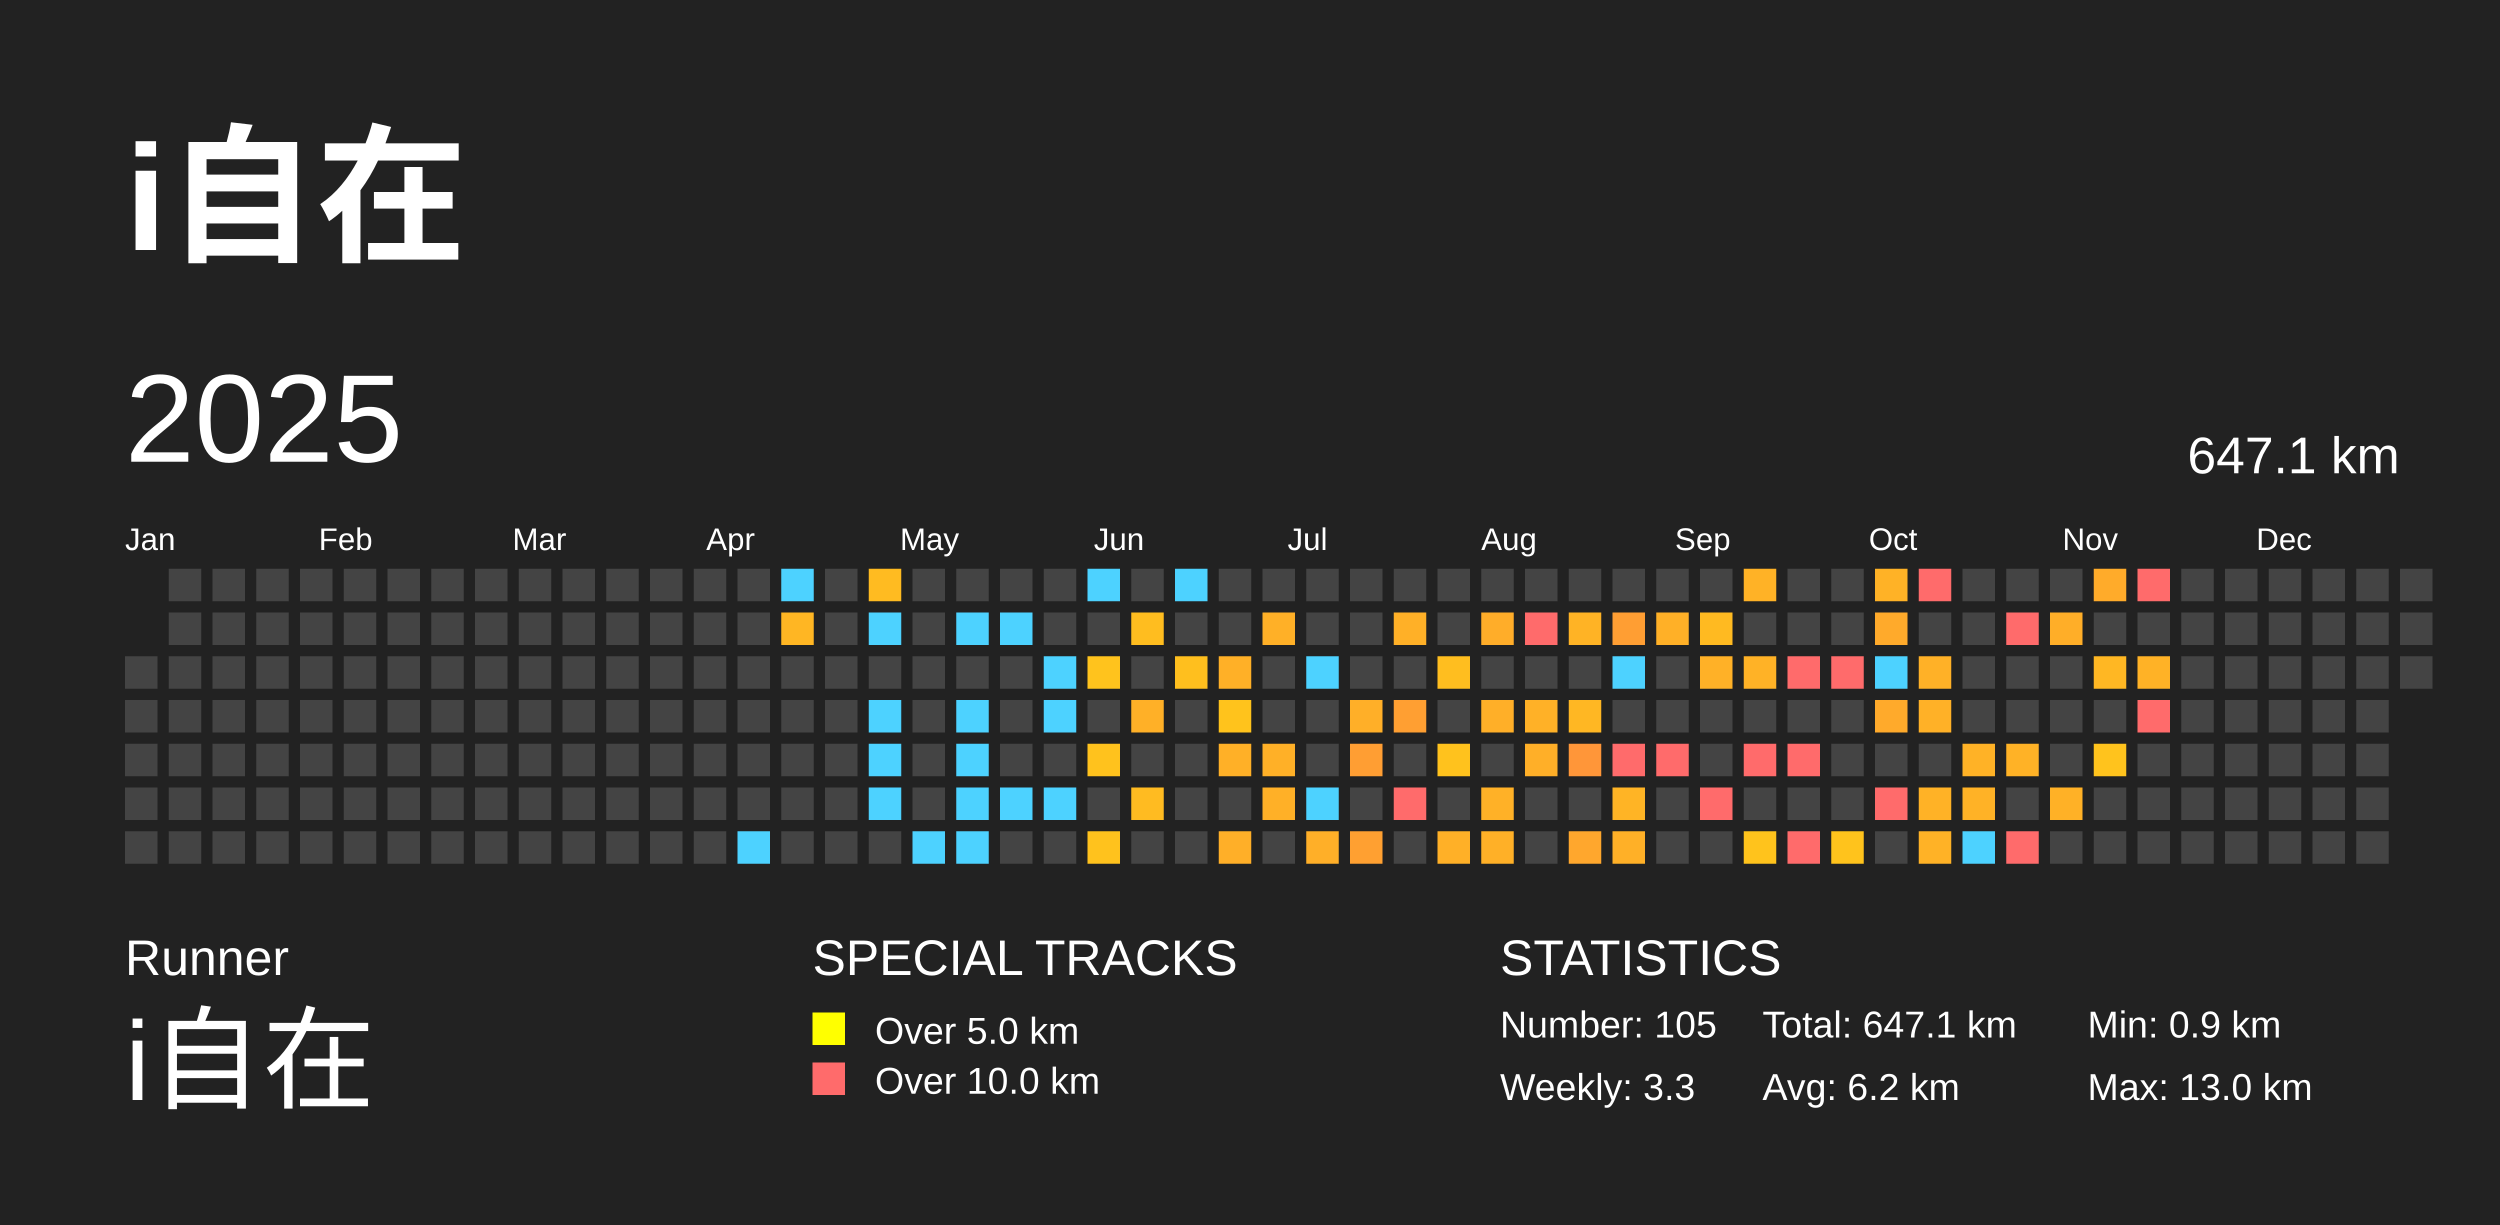
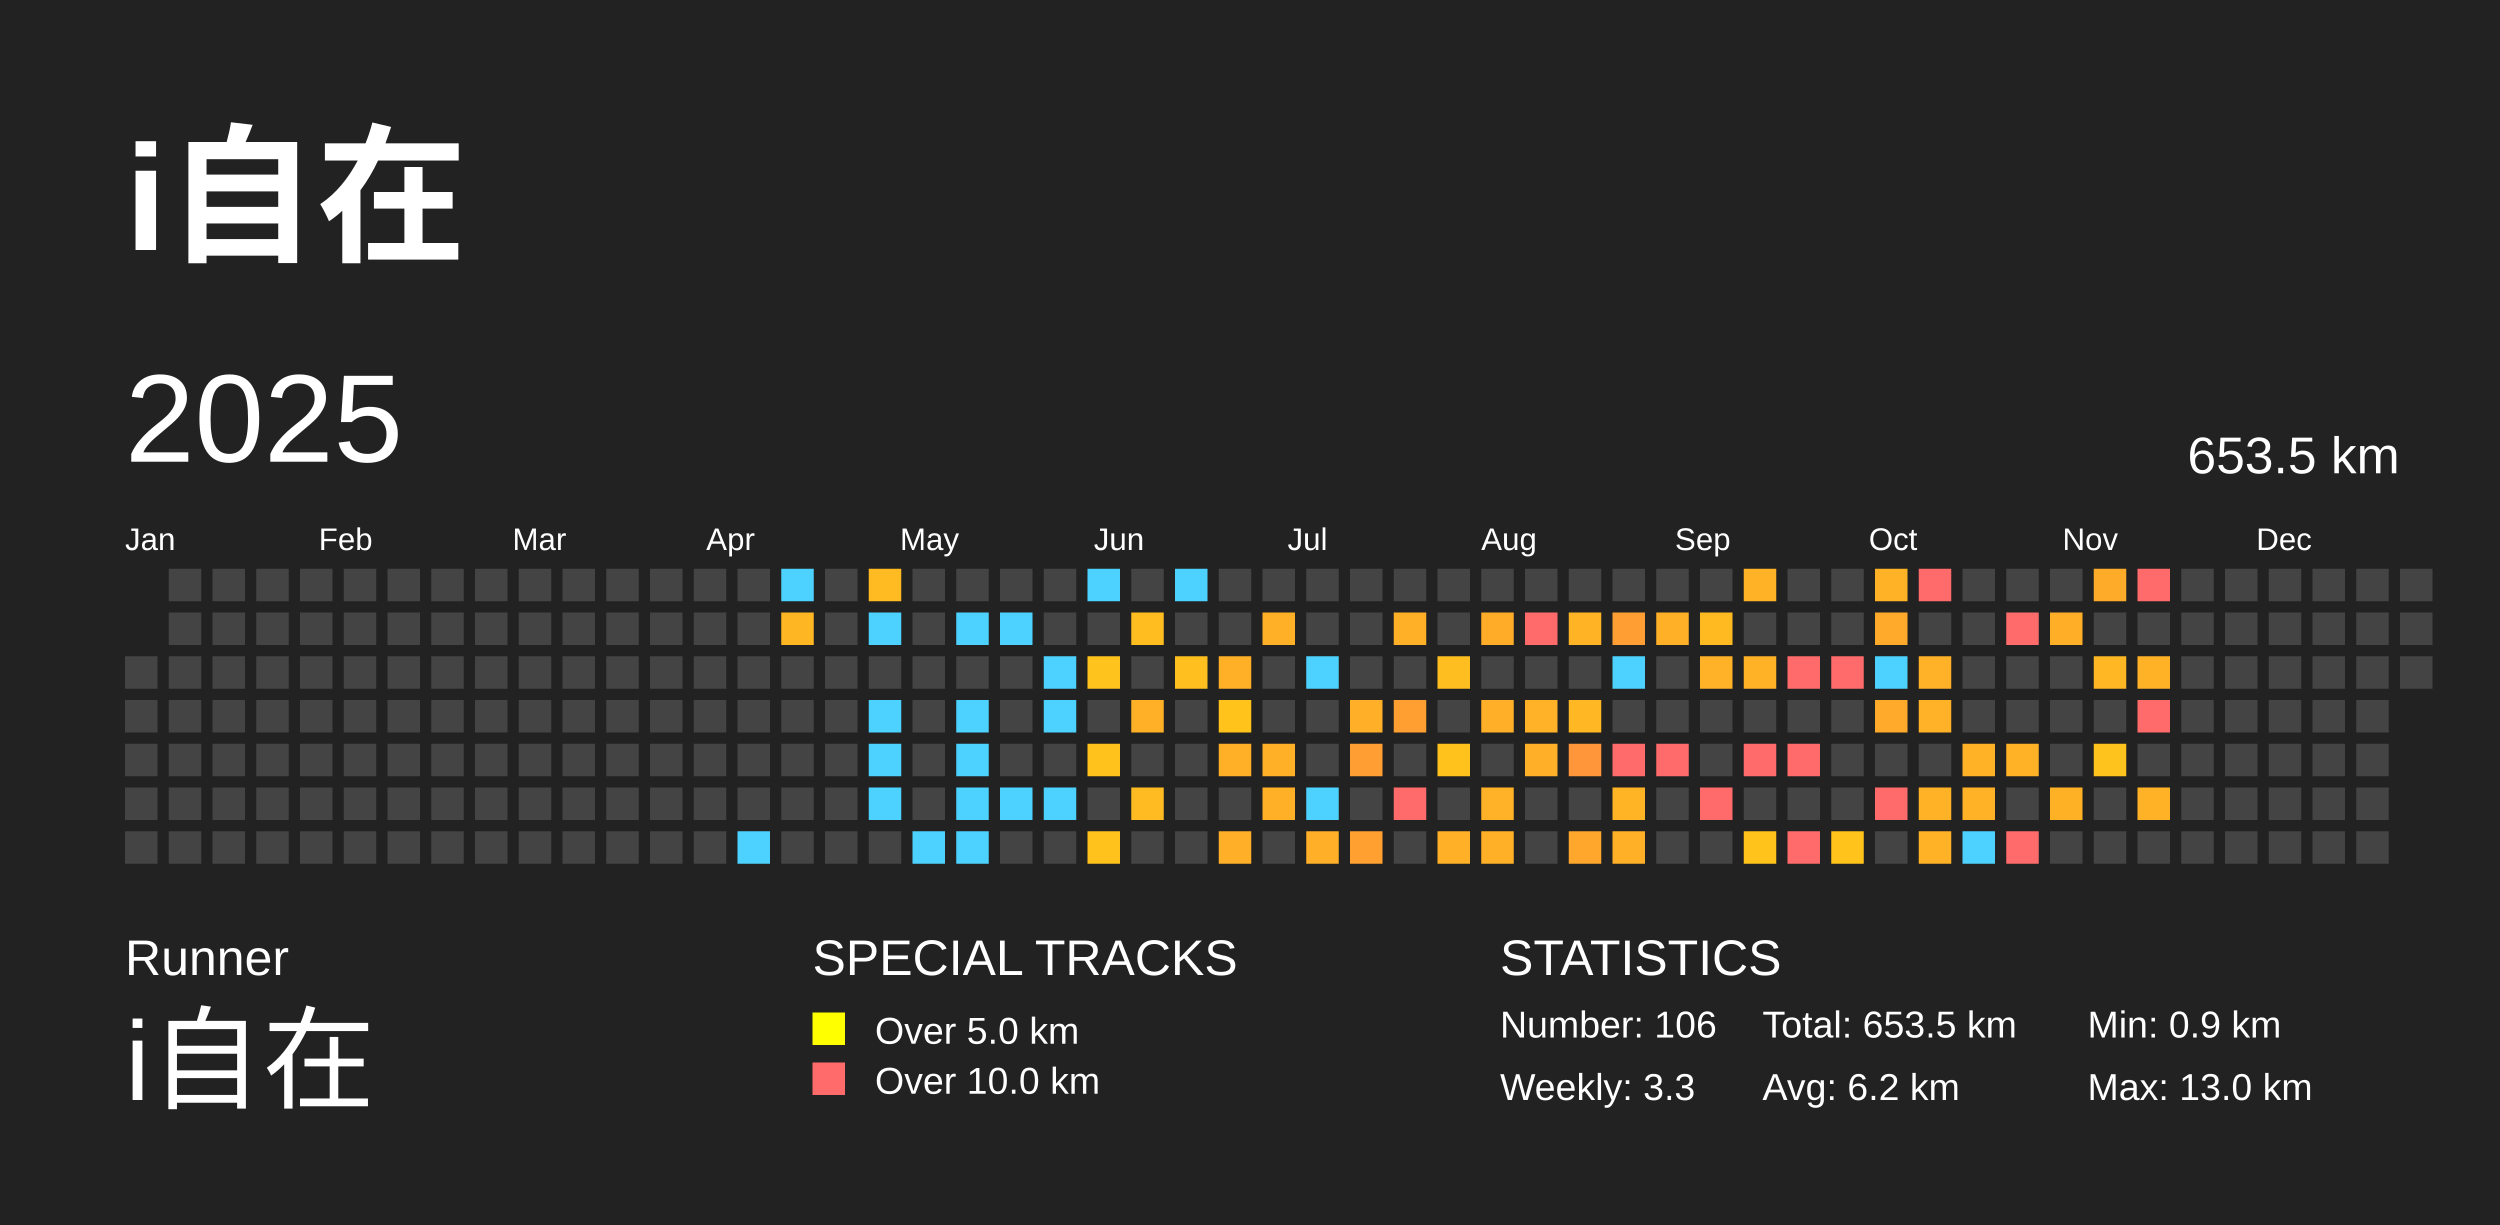
<svg xmlns="http://www.w3.org/2000/svg" baseProfile="full" height="98mm" version="1.1" viewBox="0,0,200,98" width="200mm">
  <defs />
  <rect fill="#222222" height="98" width="200" x="0" y="0" />
  <text fill="#FFFFFF" style="font-size:12px; font-family:Arial; font-weight:bold;" x="10" y="20">i自在</text>
  <text fill="#FFFFFF" style="font-size:4px; font-family:Arial" x="10" y="78">Runner</text>
  <text fill="#FFFFFF" style="font-size:9px; font-family:Arial" x="10" y="88">i自在</text>
  <text fill="#FFFFFF" style="font-size:4px; font-family:Arial" x="65" y="78">SPECIAL TRACKS</text>
  <rect fill="#FFFF00" height="2.6" width="2.6" x="65" y="81" />
  <text fill="#FFFFFF" style="font-size:3px; font-family:Arial" x="70" y="83.5">Over 5.0 km</text>
  <rect fill="#FF6B6B" height="2.6" width="2.6" x="65" y="85" />
  <text fill="#FFFFFF" style="font-size:3px; font-family:Arial" x="70" y="87.5">Over 10.0 km</text>
  <text fill="#FFFFFF" style="font-size:4px; font-family:Arial" x="120" y="78">STATISTICS</text>
-   <text fill="#FFFFFF" style="font-size:3px; font-family:Arial" x="120" y="83">Number: 105</text>
+   <text fill="#FFFFFF" style="font-size:3px; font-family:Arial" x="120" y="83">Number: 106</text>
  <text fill="#FFFFFF" style="font-size:3px; font-family:Arial" x="120" y="88">Weekly: 3.3</text>
-   <text fill="#FFFFFF" style="font-size:3px; font-family:Arial" x="141" y="83">Total: 647.1 km</text>
+   <text fill="#FFFFFF" style="font-size:3px; font-family:Arial" x="141" y="83">Total: 653.5 km</text>
  <text fill="#FFFFFF" style="font-size:3px; font-family:Arial" x="141" y="88">Avg: 6.2 km</text>
  <text fill="#FFFFFF" style="font-size:3px; font-family:Arial" x="167" y="83">Min: 0.9 km</text>
  <text fill="#FFFFFF" style="font-size:3px; font-family:Arial" x="167" y="88">Max: 13.0 km</text>
  <text dominant-baseline="hanging" fill="#FFFFFF" style="font-size:10.0px; font-family:Arial;" x="10" y="30">2025</text>
-   <text dominant-baseline="hanging" fill="#FFFFFF" style="font-size:4.125px; font-family:Arial;" x="175" y="35">647.1 km</text>
+   <text dominant-baseline="hanging" fill="#FFFFFF" style="font-size:4.125px; font-family:Arial;" x="175" y="35">653.5 km</text>
  <text fill="#FFFFFF" style="font-size:2.5px; font-family:Arial" x="10.0" y="44">Jan</text>
  <text fill="#FFFFFF" style="font-size:2.5px; font-family:Arial" x="25.5" y="44">Feb</text>
  <text fill="#FFFFFF" style="font-size:2.5px; font-family:Arial" x="41.0" y="44">Mar</text>
  <text fill="#FFFFFF" style="font-size:2.5px; font-family:Arial" x="56.5" y="44">Apr</text>
  <text fill="#FFFFFF" style="font-size:2.5px; font-family:Arial" x="72.0" y="44">May</text>
  <text fill="#FFFFFF" style="font-size:2.5px; font-family:Arial" x="87.5" y="44">Jun</text>
  <text fill="#FFFFFF" style="font-size:2.5px; font-family:Arial" x="103.0" y="44">Jul</text>
  <text fill="#FFFFFF" style="font-size:2.5px; font-family:Arial" x="118.5" y="44">Aug</text>
  <text fill="#FFFFFF" style="font-size:2.5px; font-family:Arial" x="134.0" y="44">Sep</text>
  <text fill="#FFFFFF" style="font-size:2.5px; font-family:Arial" x="149.5" y="44">Oct</text>
  <text fill="#FFFFFF" style="font-size:2.5px; font-family:Arial" x="165.0" y="44">Nov</text>
  <text fill="#FFFFFF" style="font-size:2.5px; font-family:Arial" x="180.5" y="44">Dec</text>
  <rect fill="#444444" height="2.6" width="2.6" x="10.0" y="52.5" />
  <rect fill="#444444" height="2.6" width="2.6" x="10.0" y="56.0" />
  <rect fill="#444444" height="2.6" width="2.6" x="10.0" y="59.5" />
  <rect fill="#444444" height="2.6" width="2.6" x="10.0" y="63.0" />
  <rect fill="#444444" height="2.6" width="2.6" x="10.0" y="66.5" />
  <rect fill="#444444" height="2.6" width="2.6" x="13.5" y="45.5" />
  <rect fill="#444444" height="2.6" width="2.6" x="13.5" y="49.0" />
  <rect fill="#444444" height="2.6" width="2.6" x="13.5" y="52.5" />
  <rect fill="#444444" height="2.6" width="2.6" x="13.5" y="56.0" />
  <rect fill="#444444" height="2.6" width="2.6" x="13.5" y="59.5" />
  <rect fill="#444444" height="2.6" width="2.6" x="13.5" y="63.0" />
  <rect fill="#444444" height="2.6" width="2.6" x="13.5" y="66.5" />
  <rect fill="#444444" height="2.6" width="2.6" x="17.0" y="45.5" />
  <rect fill="#444444" height="2.6" width="2.6" x="17.0" y="49.0" />
  <rect fill="#444444" height="2.6" width="2.6" x="17.0" y="52.5" />
  <rect fill="#444444" height="2.6" width="2.6" x="17.0" y="56.0" />
  <rect fill="#444444" height="2.6" width="2.6" x="17.0" y="59.5" />
  <rect fill="#444444" height="2.6" width="2.6" x="17.0" y="63.0" />
  <rect fill="#444444" height="2.6" width="2.6" x="17.0" y="66.5" />
  <rect fill="#444444" height="2.6" width="2.6" x="20.5" y="45.5" />
  <rect fill="#444444" height="2.6" width="2.6" x="20.5" y="49.0" />
  <rect fill="#444444" height="2.6" width="2.6" x="20.5" y="52.5" />
  <rect fill="#444444" height="2.6" width="2.6" x="20.5" y="56.0" />
  <rect fill="#444444" height="2.6" width="2.6" x="20.5" y="59.5" />
  <rect fill="#444444" height="2.6" width="2.6" x="20.5" y="63.0" />
  <rect fill="#444444" height="2.6" width="2.6" x="20.5" y="66.5" />
  <rect fill="#444444" height="2.6" width="2.6" x="24.0" y="45.5" />
  <rect fill="#444444" height="2.6" width="2.6" x="24.0" y="49.0" />
  <rect fill="#444444" height="2.6" width="2.6" x="24.0" y="52.5" />
  <rect fill="#444444" height="2.6" width="2.6" x="24.0" y="56.0" />
  <rect fill="#444444" height="2.6" width="2.6" x="24.0" y="59.5" />
  <rect fill="#444444" height="2.6" width="2.6" x="24.0" y="63.0" />
  <rect fill="#444444" height="2.6" width="2.6" x="24.0" y="66.5" />
  <rect fill="#444444" height="2.6" width="2.6" x="27.5" y="45.5" />
  <rect fill="#444444" height="2.6" width="2.6" x="27.5" y="49.0" />
  <rect fill="#444444" height="2.6" width="2.6" x="27.5" y="52.5" />
  <rect fill="#444444" height="2.6" width="2.6" x="27.5" y="56.0" />
  <rect fill="#444444" height="2.6" width="2.6" x="27.5" y="59.5" />
  <rect fill="#444444" height="2.6" width="2.6" x="27.5" y="63.0" />
  <rect fill="#444444" height="2.6" width="2.6" x="27.5" y="66.5" />
  <rect fill="#444444" height="2.6" width="2.6" x="31.0" y="45.5" />
  <rect fill="#444444" height="2.6" width="2.6" x="31.0" y="49.0" />
  <rect fill="#444444" height="2.6" width="2.6" x="31.0" y="52.5" />
  <rect fill="#444444" height="2.6" width="2.6" x="31.0" y="56.0" />
  <rect fill="#444444" height="2.6" width="2.6" x="31.0" y="59.5" />
  <rect fill="#444444" height="2.6" width="2.6" x="31.0" y="63.0" />
  <rect fill="#444444" height="2.6" width="2.6" x="31.0" y="66.5" />
  <rect fill="#444444" height="2.6" width="2.6" x="34.5" y="45.5" />
  <rect fill="#444444" height="2.6" width="2.6" x="34.5" y="49.0" />
  <rect fill="#444444" height="2.6" width="2.6" x="34.5" y="52.5" />
  <rect fill="#444444" height="2.6" width="2.6" x="34.5" y="56.0" />
  <rect fill="#444444" height="2.6" width="2.6" x="34.5" y="59.5" />
  <rect fill="#444444" height="2.6" width="2.6" x="34.5" y="63.0" />
  <rect fill="#444444" height="2.6" width="2.6" x="34.5" y="66.5" />
  <rect fill="#444444" height="2.6" width="2.6" x="38.0" y="45.5" />
  <rect fill="#444444" height="2.6" width="2.6" x="38.0" y="49.0" />
  <rect fill="#444444" height="2.6" width="2.6" x="38.0" y="52.5" />
  <rect fill="#444444" height="2.6" width="2.6" x="38.0" y="56.0" />
  <rect fill="#444444" height="2.6" width="2.6" x="38.0" y="59.5" />
  <rect fill="#444444" height="2.6" width="2.6" x="38.0" y="63.0" />
  <rect fill="#444444" height="2.6" width="2.6" x="38.0" y="66.5" />
  <rect fill="#444444" height="2.6" width="2.6" x="41.5" y="45.5" />
  <rect fill="#444444" height="2.6" width="2.6" x="41.5" y="49.0" />
  <rect fill="#444444" height="2.6" width="2.6" x="41.5" y="52.5" />
  <rect fill="#444444" height="2.6" width="2.6" x="41.5" y="56.0" />
  <rect fill="#444444" height="2.6" width="2.6" x="41.5" y="59.5" />
  <rect fill="#444444" height="2.6" width="2.6" x="41.5" y="63.0" />
  <rect fill="#444444" height="2.6" width="2.6" x="41.5" y="66.5" />
  <rect fill="#444444" height="2.6" width="2.6" x="45.0" y="45.5" />
  <rect fill="#444444" height="2.6" width="2.6" x="45.0" y="49.0" />
  <rect fill="#444444" height="2.6" width="2.6" x="45.0" y="52.5" />
  <rect fill="#444444" height="2.6" width="2.6" x="45.0" y="56.0" />
  <rect fill="#444444" height="2.6" width="2.6" x="45.0" y="59.5" />
  <rect fill="#444444" height="2.6" width="2.6" x="45.0" y="63.0" />
  <rect fill="#444444" height="2.6" width="2.6" x="45.0" y="66.5" />
  <rect fill="#444444" height="2.6" width="2.6" x="48.5" y="45.5" />
  <rect fill="#444444" height="2.6" width="2.6" x="48.5" y="49.0" />
  <rect fill="#444444" height="2.6" width="2.6" x="48.5" y="52.5" />
  <rect fill="#444444" height="2.6" width="2.6" x="48.5" y="56.0" />
  <rect fill="#444444" height="2.6" width="2.6" x="48.5" y="59.5" />
  <rect fill="#444444" height="2.6" width="2.6" x="48.5" y="63.0" />
  <rect fill="#444444" height="2.6" width="2.6" x="48.5" y="66.5" />
  <rect fill="#444444" height="2.6" width="2.6" x="52.0" y="45.5" />
  <rect fill="#444444" height="2.6" width="2.6" x="52.0" y="49.0" />
  <rect fill="#444444" height="2.6" width="2.6" x="52.0" y="52.5" />
  <rect fill="#444444" height="2.6" width="2.6" x="52.0" y="56.0" />
  <rect fill="#444444" height="2.6" width="2.6" x="52.0" y="59.5" />
  <rect fill="#444444" height="2.6" width="2.6" x="52.0" y="63.0" />
  <rect fill="#444444" height="2.6" width="2.6" x="52.0" y="66.5" />
  <rect fill="#444444" height="2.6" width="2.6" x="55.5" y="45.5" />
  <rect fill="#444444" height="2.6" width="2.6" x="55.5" y="49.0" />
  <rect fill="#444444" height="2.6" width="2.6" x="55.5" y="52.5" />
  <rect fill="#444444" height="2.6" width="2.6" x="55.5" y="56.0" />
  <rect fill="#444444" height="2.6" width="2.6" x="55.5" y="59.5" />
  <rect fill="#444444" height="2.6" width="2.6" x="55.5" y="63.0" />
  <rect fill="#444444" height="2.6" width="2.6" x="55.5" y="66.5" />
  <rect fill="#444444" height="2.6" width="2.6" x="59.0" y="45.5" />
  <rect fill="#444444" height="2.6" width="2.6" x="59.0" y="49.0" />
  <rect fill="#444444" height="2.6" width="2.6" x="59.0" y="52.5" />
  <rect fill="#444444" height="2.6" width="2.6" x="59.0" y="56.0" />
  <rect fill="#444444" height="2.6" width="2.6" x="59.0" y="59.5" />
  <rect fill="#444444" height="2.6" width="2.6" x="59.0" y="63.0" />
  <rect fill="#4dd2ff" height="2.6" width="2.6" x="59.0" y="66.5" />
  <rect fill="#4dd2ff" height="2.6" width="2.6" x="62.5" y="45.5" />
  <rect fill="#ffb623" height="2.6" width="2.6" x="62.5" y="49.0" />
  <rect fill="#444444" height="2.6" width="2.6" x="62.5" y="52.5" />
  <rect fill="#444444" height="2.6" width="2.6" x="62.5" y="56.0" />
  <rect fill="#444444" height="2.6" width="2.6" x="62.5" y="59.5" />
  <rect fill="#444444" height="2.6" width="2.6" x="62.5" y="63.0" />
  <rect fill="#444444" height="2.6" width="2.6" x="62.5" y="66.5" />
  <rect fill="#444444" height="2.6" width="2.6" x="66.0" y="45.5" />
  <rect fill="#444444" height="2.6" width="2.6" x="66.0" y="49.0" />
  <rect fill="#444444" height="2.6" width="2.6" x="66.0" y="52.5" />
  <rect fill="#444444" height="2.6" width="2.6" x="66.0" y="56.0" />
  <rect fill="#444444" height="2.6" width="2.6" x="66.0" y="59.5" />
  <rect fill="#444444" height="2.6" width="2.6" x="66.0" y="63.0" />
  <rect fill="#444444" height="2.6" width="2.6" x="66.0" y="66.5" />
  <rect fill="#ffbb21" height="2.6" width="2.6" x="69.5" y="45.5" />
  <rect fill="#4dd2ff" height="2.6" width="2.6" x="69.5" y="49.0" />
  <rect fill="#444444" height="2.6" width="2.6" x="69.5" y="52.5" />
  <rect fill="#4dd2ff" height="2.6" width="2.6" x="69.5" y="56.0" />
  <rect fill="#4dd2ff" height="2.6" width="2.6" x="69.5" y="59.5" />
  <rect fill="#4dd2ff" height="2.6" width="2.6" x="69.5" y="63.0" />
  <rect fill="#444444" height="2.6" width="2.6" x="69.5" y="66.5" />
  <rect fill="#444444" height="2.6" width="2.6" x="73.0" y="45.5" />
  <rect fill="#444444" height="2.6" width="2.6" x="73.0" y="49.0" />
  <rect fill="#444444" height="2.6" width="2.6" x="73.0" y="52.5" />
  <rect fill="#444444" height="2.6" width="2.6" x="73.0" y="56.0" />
  <rect fill="#444444" height="2.6" width="2.6" x="73.0" y="59.5" />
  <rect fill="#444444" height="2.6" width="2.6" x="73.0" y="63.0" />
  <rect fill="#4dd2ff" height="2.6" width="2.6" x="73.0" y="66.5" />
  <rect fill="#444444" height="2.6" width="2.6" x="76.5" y="45.5" />
  <rect fill="#4dd2ff" height="2.6" width="2.6" x="76.5" y="49.0" />
  <rect fill="#444444" height="2.6" width="2.6" x="76.5" y="52.5" />
  <rect fill="#4dd2ff" height="2.6" width="2.6" x="76.5" y="56.0" />
  <rect fill="#4dd2ff" height="2.6" width="2.6" x="76.5" y="59.5" />
  <rect fill="#4dd2ff" height="2.6" width="2.6" x="76.5" y="63.0" />
  <rect fill="#4dd2ff" height="2.6" width="2.6" x="76.5" y="66.5" />
  <rect fill="#444444" height="2.6" width="2.6" x="80.0" y="45.5" />
  <rect fill="#4dd2ff" height="2.6" width="2.6" x="80.0" y="49.0" />
  <rect fill="#444444" height="2.6" width="2.6" x="80.0" y="52.5" />
  <rect fill="#444444" height="2.6" width="2.6" x="80.0" y="56.0" />
  <rect fill="#444444" height="2.6" width="2.6" x="80.0" y="59.5" />
  <rect fill="#4dd2ff" height="2.6" width="2.6" x="80.0" y="63.0" />
  <rect fill="#444444" height="2.6" width="2.6" x="80.0" y="66.5" />
  <rect fill="#444444" height="2.6" width="2.6" x="83.5" y="45.5" />
  <rect fill="#444444" height="2.6" width="2.6" x="83.5" y="49.0" />
  <rect fill="#4dd2ff" height="2.6" width="2.6" x="83.5" y="52.5" />
  <rect fill="#4dd2ff" height="2.6" width="2.6" x="83.5" y="56.0" />
  <rect fill="#444444" height="2.6" width="2.6" x="83.5" y="59.5" />
  <rect fill="#4dd2ff" height="2.6" width="2.6" x="83.5" y="63.0" />
  <rect fill="#444444" height="2.6" width="2.6" x="83.5" y="66.5" />
  <rect fill="#4dd2ff" height="2.6" width="2.6" x="87.0" y="45.5" />
  <rect fill="#444444" height="2.6" width="2.6" x="87.0" y="49.0" />
  <rect fill="#ffc31d" height="2.6" width="2.6" x="87.0" y="52.5" />
  <rect fill="#444444" height="2.6" width="2.6" x="87.0" y="56.0" />
  <rect fill="#ffc21d" height="2.6" width="2.6" x="87.0" y="59.5" />
  <rect fill="#444444" height="2.6" width="2.6" x="87.0" y="63.0" />
  <rect fill="#ffc21d" height="2.6" width="2.6" x="87.0" y="66.5" />
  <rect fill="#444444" height="2.6" width="2.6" x="90.5" y="45.5" />
  <rect fill="#ffbd1f" height="2.6" width="2.6" x="90.5" y="49.0" />
  <rect fill="#444444" height="2.6" width="2.6" x="90.5" y="52.5" />
  <rect fill="#ffb027" height="2.6" width="2.6" x="90.5" y="56.0" />
  <rect fill="#444444" height="2.6" width="2.6" x="90.5" y="59.5" />
  <rect fill="#ffbb21" height="2.6" width="2.6" x="90.5" y="63.0" />
  <rect fill="#444444" height="2.6" width="2.6" x="90.5" y="66.5" />
  <rect fill="#4dd2ff" height="2.6" width="2.6" x="94.0" y="45.5" />
  <rect fill="#444444" height="2.6" width="2.6" x="94.0" y="49.0" />
  <rect fill="#ffbf1e" height="2.6" width="2.6" x="94.0" y="52.5" />
  <rect fill="#444444" height="2.6" width="2.6" x="94.0" y="56.0" />
  <rect fill="#444444" height="2.6" width="2.6" x="94.0" y="59.5" />
  <rect fill="#444444" height="2.6" width="2.6" x="94.0" y="63.0" />
  <rect fill="#444444" height="2.6" width="2.6" x="94.0" y="66.5" />
  <rect fill="#444444" height="2.6" width="2.6" x="97.5" y="45.5" />
  <rect fill="#444444" height="2.6" width="2.6" x="97.5" y="49.0" />
  <rect fill="#ffb027" height="2.6" width="2.6" x="97.5" y="52.5" />
  <rect fill="#ffc31c" height="2.6" width="2.6" x="97.5" y="56.0" />
  <rect fill="#ffb027" height="2.6" width="2.6" x="97.5" y="59.5" />
  <rect fill="#444444" height="2.6" width="2.6" x="97.5" y="63.0" />
  <rect fill="#ffaf28" height="2.6" width="2.6" x="97.5" y="66.5" />
  <rect fill="#444444" height="2.6" width="2.6" x="101.0" y="45.5" />
  <rect fill="#ffb027" height="2.6" width="2.6" x="101.0" y="49.0" />
  <rect fill="#444444" height="2.6" width="2.6" x="101.0" y="52.5" />
  <rect fill="#444444" height="2.6" width="2.6" x="101.0" y="56.0" />
  <rect fill="#ffb027" height="2.6" width="2.6" x="101.0" y="59.5" />
  <rect fill="#ffb027" height="2.6" width="2.6" x="101.0" y="63.0" />
  <rect fill="#444444" height="2.6" width="2.6" x="101.0" y="66.5" />
  <rect fill="#444444" height="2.6" width="2.6" x="104.5" y="45.5" />
  <rect fill="#444444" height="2.6" width="2.6" x="104.5" y="49.0" />
  <rect fill="#4dd2ff" height="2.6" width="2.6" x="104.5" y="52.5" />
  <rect fill="#444444" height="2.6" width="2.6" x="104.5" y="56.0" />
  <rect fill="#444444" height="2.6" width="2.6" x="104.5" y="59.5" />
  <rect fill="#4dd2ff" height="2.6" width="2.6" x="104.5" y="63.0" />
  <rect fill="#ffaf28" height="2.6" width="2.6" x="104.5" y="66.5" />
  <rect fill="#444444" height="2.6" width="2.6" x="108.0" y="45.5" />
  <rect fill="#444444" height="2.6" width="2.6" x="108.0" y="49.0" />
  <rect fill="#444444" height="2.6" width="2.6" x="108.0" y="52.5" />
  <rect fill="#ffaf28" height="2.6" width="2.6" x="108.0" y="56.0" />
  <rect fill="#ff9e33" height="2.6" width="2.6" x="108.0" y="59.5" />
  <rect fill="#444444" height="2.6" width="2.6" x="108.0" y="63.0" />
  <rect fill="#ffa031" height="2.6" width="2.6" x="108.0" y="66.5" />
  <rect fill="#444444" height="2.6" width="2.6" x="111.5" y="45.5" />
  <rect fill="#ffb027" height="2.6" width="2.6" x="111.5" y="49.0" />
  <rect fill="#444444" height="2.6" width="2.6" x="111.5" y="52.5" />
  <rect fill="#ff9f32" height="2.6" width="2.6" x="111.5" y="56.0" />
  <rect fill="#444444" height="2.6" width="2.6" x="111.5" y="59.5" />
  <rect fill="#FF6B6B" height="2.6" width="2.6" x="111.5" y="63.0" />
  <rect fill="#444444" height="2.6" width="2.6" x="111.5" y="66.5" />
  <rect fill="#444444" height="2.6" width="2.6" x="115.0" y="45.5" />
  <rect fill="#444444" height="2.6" width="2.6" x="115.0" y="49.0" />
  <rect fill="#ffbe1f" height="2.6" width="2.6" x="115.0" y="52.5" />
  <rect fill="#444444" height="2.6" width="2.6" x="115.0" y="56.0" />
  <rect fill="#ffc21d" height="2.6" width="2.6" x="115.0" y="59.5" />
  <rect fill="#444444" height="2.6" width="2.6" x="115.0" y="63.0" />
  <rect fill="#ffb027" height="2.6" width="2.6" x="115.0" y="66.5" />
  <rect fill="#444444" height="2.6" width="2.6" x="118.5" y="45.5" />
  <rect fill="#ffad29" height="2.6" width="2.6" x="118.5" y="49.0" />
  <rect fill="#444444" height="2.6" width="2.6" x="118.5" y="52.5" />
  <rect fill="#ffaf28" height="2.6" width="2.6" x="118.5" y="56.0" />
  <rect fill="#444444" height="2.6" width="2.6" x="118.5" y="59.5" />
  <rect fill="#ffb127" height="2.6" width="2.6" x="118.5" y="63.0" />
  <rect fill="#ffb027" height="2.6" width="2.6" x="118.5" y="66.5" />
  <rect fill="#444444" height="2.6" width="2.6" x="122.0" y="45.5" />
  <rect fill="#FF6B6B" height="2.6" width="2.6" x="122.0" y="49.0" />
  <rect fill="#444444" height="2.6" width="2.6" x="122.0" y="52.5" />
  <rect fill="#ffb127" height="2.6" width="2.6" x="122.0" y="56.0" />
  <rect fill="#ffaf28" height="2.6" width="2.6" x="122.0" y="59.5" />
  <rect fill="#444444" height="2.6" width="2.6" x="122.0" y="63.0" />
  <rect fill="#444444" height="2.6" width="2.6" x="122.0" y="66.5" />
  <rect fill="#444444" height="2.6" width="2.6" x="125.5" y="45.5" />
  <rect fill="#ffb325" height="2.6" width="2.6" x="125.5" y="49.0" />
  <rect fill="#444444" height="2.6" width="2.6" x="125.5" y="52.5" />
  <rect fill="#ffb723" height="2.6" width="2.6" x="125.5" y="56.0" />
  <rect fill="#ff9639" height="2.6" width="2.6" x="125.5" y="59.5" />
  <rect fill="#444444" height="2.6" width="2.6" x="125.5" y="63.0" />
  <rect fill="#ffa72d" height="2.6" width="2.6" x="125.5" y="66.5" />
  <rect fill="#444444" height="2.6" width="2.6" x="129.0" y="45.5" />
  <rect fill="#ff9e33" height="2.6" width="2.6" x="129.0" y="49.0" />
  <rect fill="#4dd2ff" height="2.6" width="2.6" x="129.0" y="52.5" />
  <rect fill="#444444" height="2.6" width="2.6" x="129.0" y="56.0" />
  <rect fill="#FF6B6B" height="2.6" width="2.6" x="129.0" y="59.5" />
  <rect fill="#ffb425" height="2.6" width="2.6" x="129.0" y="63.0" />
  <rect fill="#ffb027" height="2.6" width="2.6" x="129.0" y="66.5" />
  <rect fill="#444444" height="2.6" width="2.6" x="132.5" y="45.5" />
  <rect fill="#ffb027" height="2.6" width="2.6" x="132.5" y="49.0" />
  <rect fill="#444444" height="2.6" width="2.6" x="132.5" y="52.5" />
  <rect fill="#444444" height="2.6" width="2.6" x="132.5" y="56.0" />
  <rect fill="#FF6B6B" height="2.6" width="2.6" x="132.5" y="59.5" />
  <rect fill="#444444" height="2.6" width="2.6" x="132.5" y="63.0" />
  <rect fill="#444444" height="2.6" width="2.6" x="132.5" y="66.5" />
  <rect fill="#444444" height="2.6" width="2.6" x="136.0" y="45.5" />
  <rect fill="#ffba21" height="2.6" width="2.6" x="136.0" y="49.0" />
  <rect fill="#ffb127" height="2.6" width="2.6" x="136.0" y="52.5" />
  <rect fill="#444444" height="2.6" width="2.6" x="136.0" y="56.0" />
  <rect fill="#444444" height="2.6" width="2.6" x="136.0" y="59.5" />
  <rect fill="#FF6B6B" height="2.6" width="2.6" x="136.0" y="63.0" />
  <rect fill="#444444" height="2.6" width="2.6" x="136.0" y="66.5" />
  <rect fill="#ffb226" height="2.6" width="2.6" x="139.5" y="45.5" />
  <rect fill="#444444" height="2.6" width="2.6" x="139.5" y="49.0" />
  <rect fill="#ffb226" height="2.6" width="2.6" x="139.5" y="52.5" />
  <rect fill="#444444" height="2.6" width="2.6" x="139.5" y="56.0" />
  <rect fill="#FF6B6B" height="2.6" width="2.6" x="139.5" y="59.5" />
  <rect fill="#444444" height="2.6" width="2.6" x="139.5" y="63.0" />
  <rect fill="#ffc31c" height="2.6" width="2.6" x="139.5" y="66.5" />
  <rect fill="#444444" height="2.6" width="2.6" x="143.0" y="45.5" />
  <rect fill="#444444" height="2.6" width="2.6" x="143.0" y="49.0" />
  <rect fill="#FF6B6B" height="2.6" width="2.6" x="143.0" y="52.5" />
  <rect fill="#444444" height="2.6" width="2.6" x="143.0" y="56.0" />
  <rect fill="#FF6B6B" height="2.6" width="2.6" x="143.0" y="59.5" />
  <rect fill="#444444" height="2.6" width="2.6" x="143.0" y="63.0" />
  <rect fill="#FF6B6B" height="2.6" width="2.6" x="143.0" y="66.5" />
  <rect fill="#444444" height="2.6" width="2.6" x="146.5" y="45.5" />
  <rect fill="#444444" height="2.6" width="2.6" x="146.5" y="49.0" />
  <rect fill="#FF6B6B" height="2.6" width="2.6" x="146.5" y="52.5" />
  <rect fill="#444444" height="2.6" width="2.6" x="146.5" y="56.0" />
  <rect fill="#444444" height="2.6" width="2.6" x="146.5" y="59.5" />
  <rect fill="#444444" height="2.6" width="2.6" x="146.5" y="63.0" />
  <rect fill="#ffc31c" height="2.6" width="2.6" x="146.5" y="66.5" />
  <rect fill="#ffb226" height="2.6" width="2.6" x="150.0" y="45.5" />
  <rect fill="#ffaa2b" height="2.6" width="2.6" x="150.0" y="49.0" />
  <rect fill="#4dd2ff" height="2.6" width="2.6" x="150.0" y="52.5" />
  <rect fill="#ffaa2b" height="2.6" width="2.6" x="150.0" y="56.0" />
  <rect fill="#444444" height="2.6" width="2.6" x="150.0" y="59.5" />
  <rect fill="#FF6B6B" height="2.6" width="2.6" x="150.0" y="63.0" />
  <rect fill="#444444" height="2.6" width="2.6" x="150.0" y="66.5" />
  <rect fill="#FF6B6B" height="2.6" width="2.6" x="153.5" y="45.5" />
  <rect fill="#444444" height="2.6" width="2.6" x="153.5" y="49.0" />
  <rect fill="#ffb127" height="2.6" width="2.6" x="153.5" y="52.5" />
  <rect fill="#ffb127" height="2.6" width="2.6" x="153.5" y="56.0" />
  <rect fill="#444444" height="2.6" width="2.6" x="153.5" y="59.5" />
  <rect fill="#ffb226" height="2.6" width="2.6" x="153.5" y="63.0" />
  <rect fill="#ffb226" height="2.6" width="2.6" x="153.5" y="66.5" />
  <rect fill="#444444" height="2.6" width="2.6" x="157.0" y="45.5" />
  <rect fill="#444444" height="2.6" width="2.6" x="157.0" y="49.0" />
  <rect fill="#444444" height="2.6" width="2.6" x="157.0" y="52.5" />
  <rect fill="#444444" height="2.6" width="2.6" x="157.0" y="56.0" />
  <rect fill="#ffb226" height="2.6" width="2.6" x="157.0" y="59.5" />
  <rect fill="#ffb226" height="2.6" width="2.6" x="157.0" y="63.0" />
  <rect fill="#4dd2ff" height="2.6" width="2.6" x="157.0" y="66.5" />
  <rect fill="#444444" height="2.6" width="2.6" x="160.5" y="45.5" />
  <rect fill="#FF6B6B" height="2.6" width="2.6" x="160.5" y="49.0" />
  <rect fill="#444444" height="2.6" width="2.6" x="160.5" y="52.5" />
  <rect fill="#444444" height="2.6" width="2.6" x="160.5" y="56.0" />
  <rect fill="#ffb226" height="2.6" width="2.6" x="160.5" y="59.5" />
  <rect fill="#444444" height="2.6" width="2.6" x="160.5" y="63.0" />
  <rect fill="#FF6B6B" height="2.6" width="2.6" x="160.5" y="66.5" />
  <rect fill="#444444" height="2.6" width="2.6" x="164.0" y="45.5" />
  <rect fill="#ffae28" height="2.6" width="2.6" x="164.0" y="49.0" />
  <rect fill="#444444" height="2.6" width="2.6" x="164.0" y="52.5" />
  <rect fill="#444444" height="2.6" width="2.6" x="164.0" y="56.0" />
  <rect fill="#444444" height="2.6" width="2.6" x="164.0" y="59.5" />
  <rect fill="#ffb126" height="2.6" width="2.6" x="164.0" y="63.0" />
  <rect fill="#444444" height="2.6" width="2.6" x="164.0" y="66.5" />
  <rect fill="#ffab2a" height="2.6" width="2.6" x="167.5" y="45.5" />
  <rect fill="#444444" height="2.6" width="2.6" x="167.5" y="49.0" />
  <rect fill="#ffb723" height="2.6" width="2.6" x="167.5" y="52.5" />
  <rect fill="#444444" height="2.6" width="2.6" x="167.5" y="56.0" />
  <rect fill="#ffc31d" height="2.6" width="2.6" x="167.5" y="59.5" />
  <rect fill="#444444" height="2.6" width="2.6" x="167.5" y="63.0" />
  <rect fill="#444444" height="2.6" width="2.6" x="167.5" y="66.5" />
  <rect fill="#FF6B6B" height="2.6" width="2.6" x="171.0" y="45.5" />
  <rect fill="#444444" height="2.6" width="2.6" x="171.0" y="49.0" />
  <rect fill="#ffb226" height="2.6" width="2.6" x="171.0" y="52.5" />
  <rect fill="#FF6B6B" height="2.6" width="2.6" x="171.0" y="56.0" />
  <rect fill="#444444" height="2.6" width="2.6" x="171.0" y="59.5" />
-   <rect fill="#444444" height="2.6" width="2.6" x="171.0" y="63.0" />
+   <rect fill="#ffb226" height="2.6" width="2.6" x="171.0" y="63.0" />
  <rect fill="#444444" height="2.6" width="2.6" x="171.0" y="66.5" />
  <rect fill="#444444" height="2.6" width="2.6" x="174.5" y="45.5" />
  <rect fill="#444444" height="2.6" width="2.6" x="174.5" y="49.0" />
  <rect fill="#444444" height="2.6" width="2.6" x="174.5" y="52.5" />
  <rect fill="#444444" height="2.6" width="2.6" x="174.5" y="56.0" />
  <rect fill="#444444" height="2.6" width="2.6" x="174.5" y="59.5" />
  <rect fill="#444444" height="2.6" width="2.6" x="174.5" y="63.0" />
  <rect fill="#444444" height="2.6" width="2.6" x="174.5" y="66.5" />
  <rect fill="#444444" height="2.6" width="2.6" x="178.0" y="45.5" />
  <rect fill="#444444" height="2.6" width="2.6" x="178.0" y="49.0" />
  <rect fill="#444444" height="2.6" width="2.6" x="178.0" y="52.5" />
  <rect fill="#444444" height="2.6" width="2.6" x="178.0" y="56.0" />
  <rect fill="#444444" height="2.6" width="2.6" x="178.0" y="59.5" />
  <rect fill="#444444" height="2.6" width="2.6" x="178.0" y="63.0" />
  <rect fill="#444444" height="2.6" width="2.6" x="178.0" y="66.5" />
  <rect fill="#444444" height="2.6" width="2.6" x="181.5" y="45.5" />
  <rect fill="#444444" height="2.6" width="2.6" x="181.5" y="49.0" />
  <rect fill="#444444" height="2.6" width="2.6" x="181.5" y="52.5" />
  <rect fill="#444444" height="2.6" width="2.6" x="181.5" y="56.0" />
  <rect fill="#444444" height="2.6" width="2.6" x="181.5" y="59.5" />
  <rect fill="#444444" height="2.6" width="2.6" x="181.5" y="63.0" />
  <rect fill="#444444" height="2.6" width="2.6" x="181.5" y="66.5" />
  <rect fill="#444444" height="2.6" width="2.6" x="185.0" y="45.5" />
  <rect fill="#444444" height="2.6" width="2.6" x="185.0" y="49.0" />
  <rect fill="#444444" height="2.6" width="2.6" x="185.0" y="52.5" />
  <rect fill="#444444" height="2.6" width="2.6" x="185.0" y="56.0" />
  <rect fill="#444444" height="2.6" width="2.6" x="185.0" y="59.5" />
  <rect fill="#444444" height="2.6" width="2.6" x="185.0" y="63.0" />
  <rect fill="#444444" height="2.6" width="2.6" x="185.0" y="66.5" />
  <rect fill="#444444" height="2.6" width="2.6" x="188.5" y="45.5" />
  <rect fill="#444444" height="2.6" width="2.6" x="188.5" y="49.0" />
  <rect fill="#444444" height="2.6" width="2.6" x="188.5" y="52.5" />
  <rect fill="#444444" height="2.6" width="2.6" x="188.5" y="56.0" />
  <rect fill="#444444" height="2.6" width="2.6" x="188.5" y="59.5" />
  <rect fill="#444444" height="2.6" width="2.6" x="188.5" y="63.0" />
  <rect fill="#444444" height="2.6" width="2.6" x="188.5" y="66.5" />
  <rect fill="#444444" height="2.6" width="2.6" x="192.0" y="45.5" />
  <rect fill="#444444" height="2.6" width="2.6" x="192.0" y="49.0" />
  <rect fill="#444444" height="2.6" width="2.6" x="192.0" y="52.5" />
</svg>
